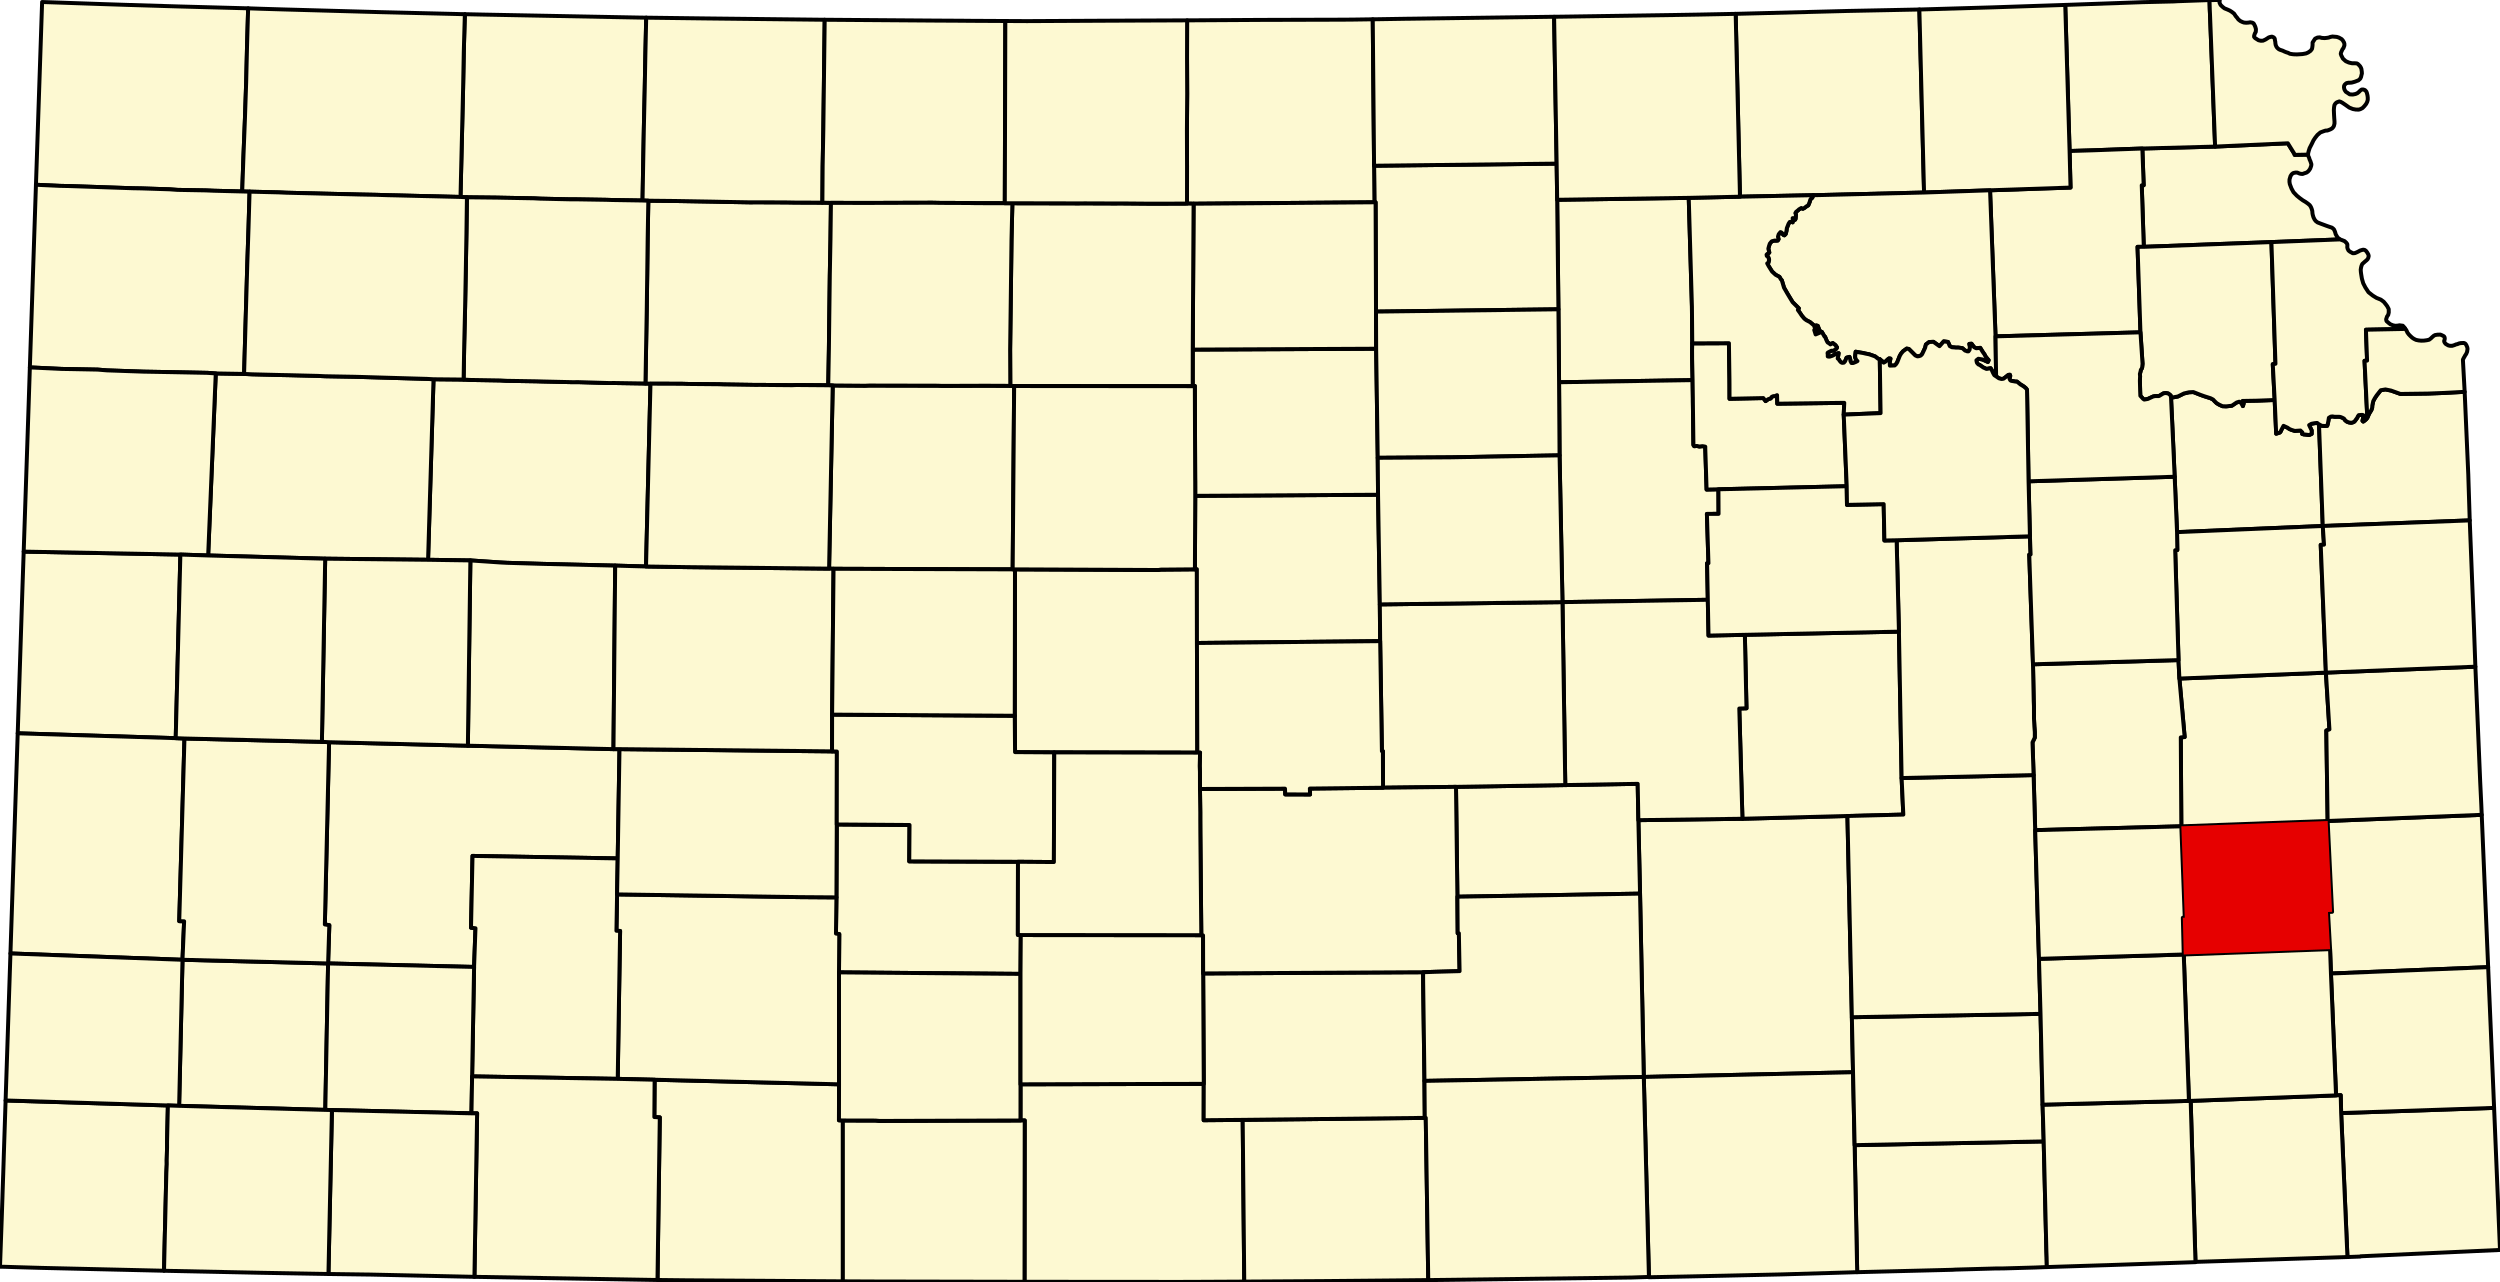
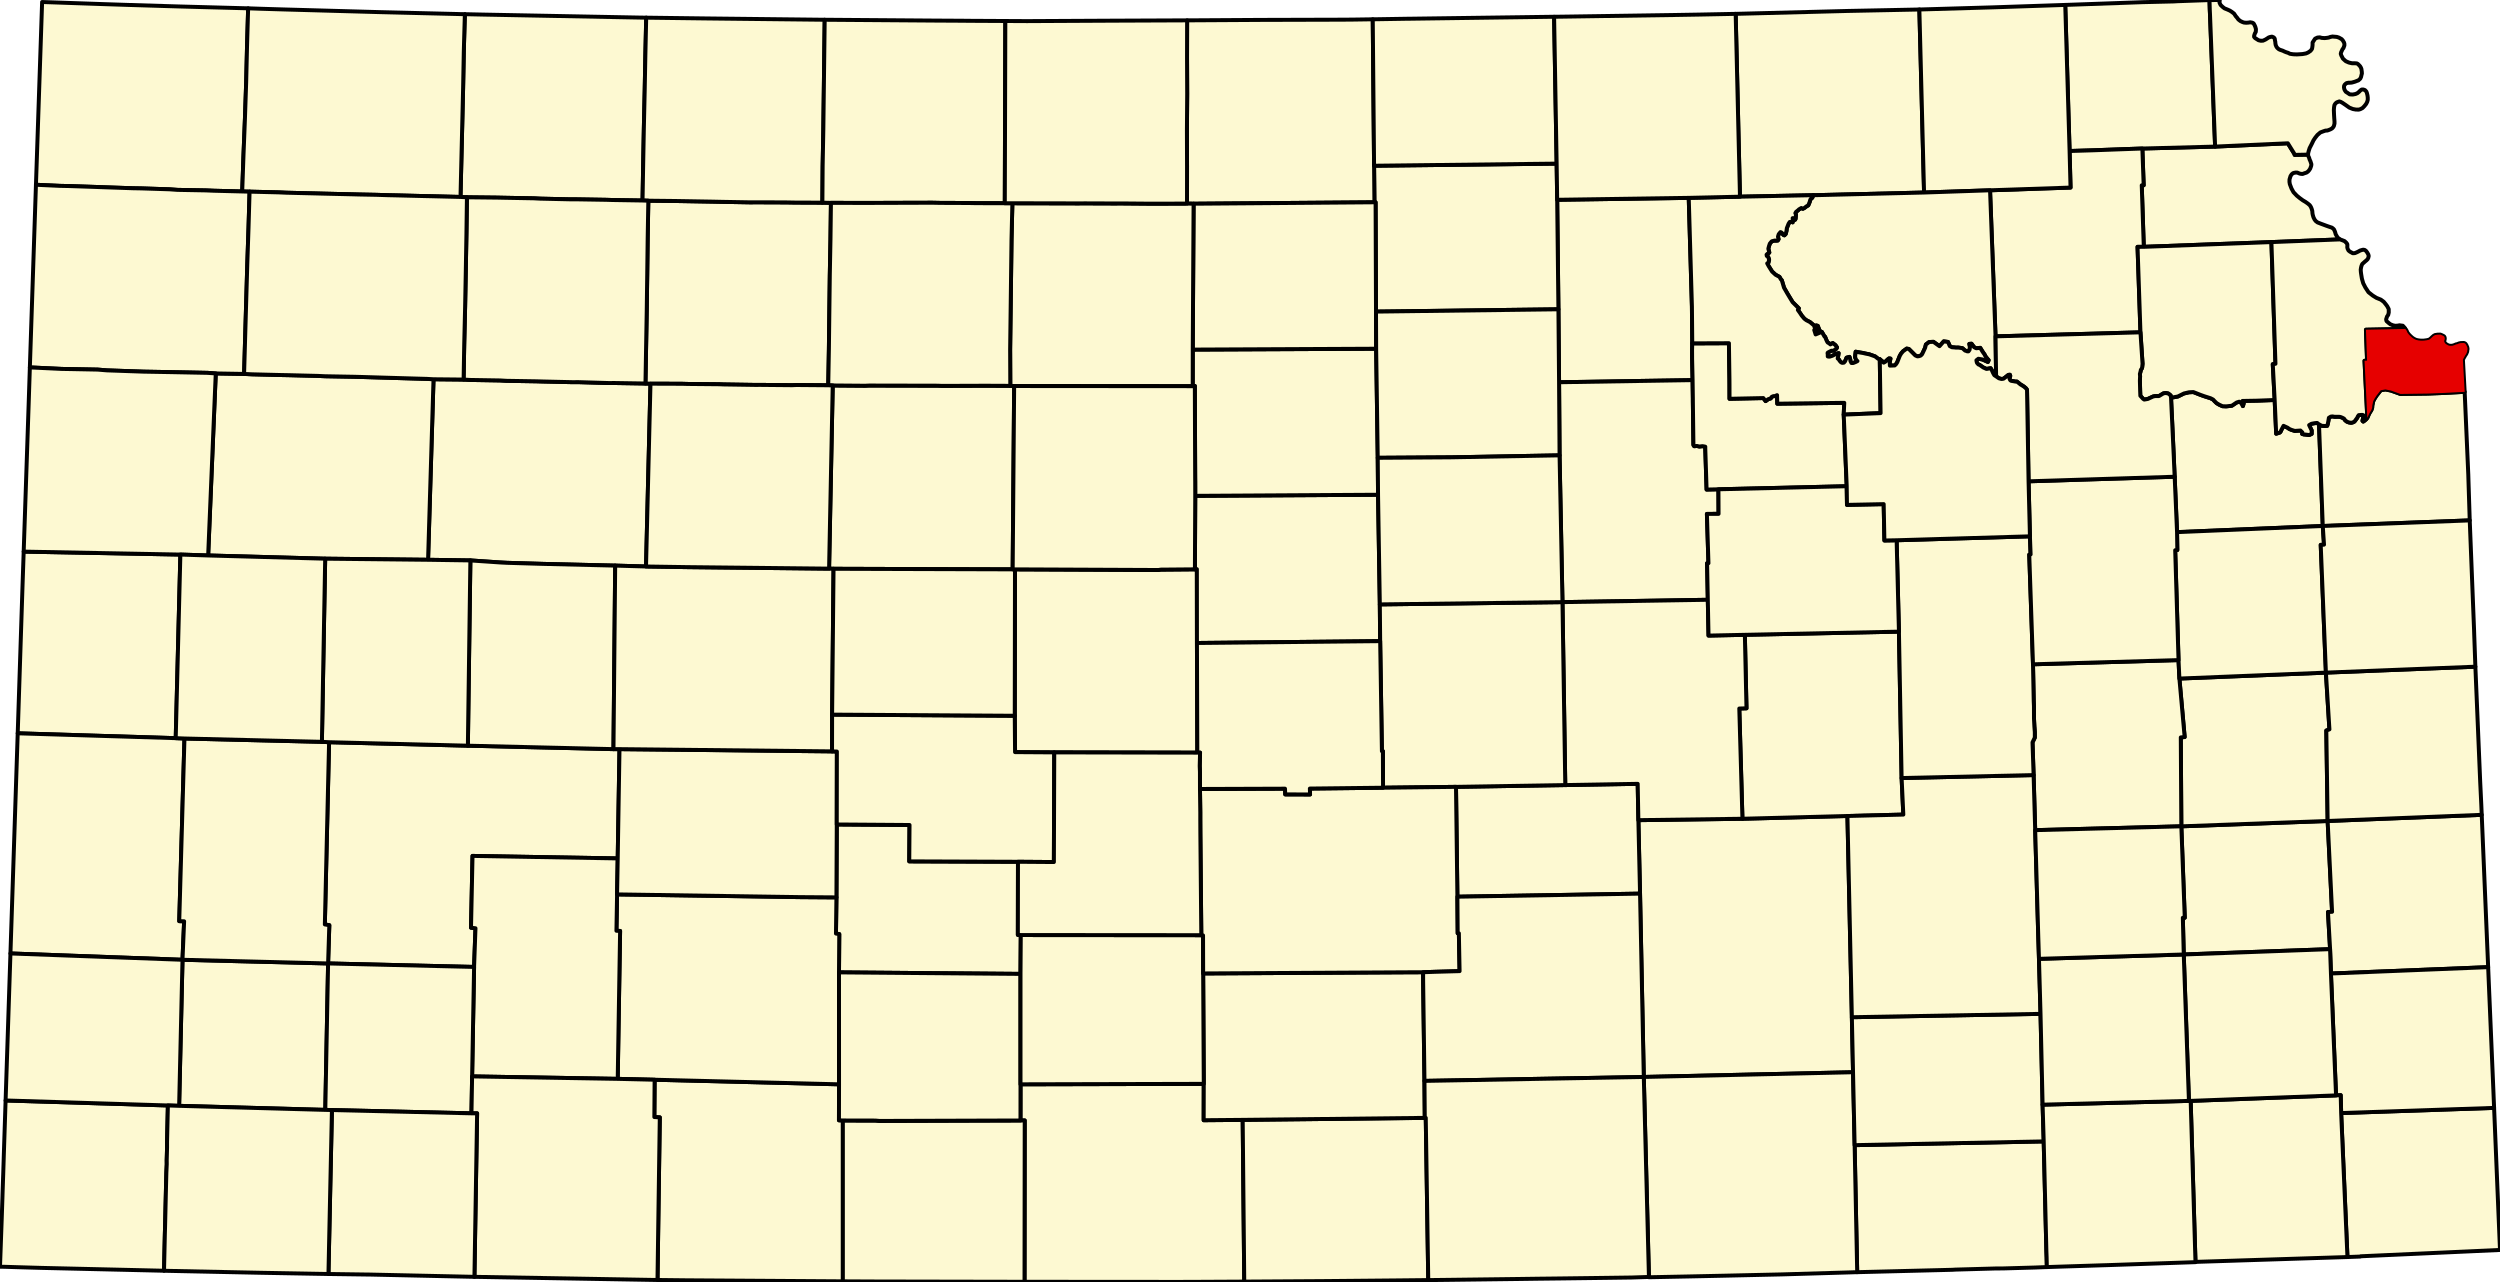
<svg xmlns="http://www.w3.org/2000/svg" xmlns:xlink="http://www.w3.org/1999/xlink" version="1.1" width="2202.33" height="1129.27" viewBox="-28565,-15756 66070,33878">
  <g stroke="black" fill="#fdf9d2" stroke-linejoin="round" stroke-width="105">
    <path id="Allen" d="M 29083,6082 l 3867,-141 117,2400 -108,6 55,971 0,10 -3867,141 -24,-971 51,0 z" />
    <path id="Anderson" d="M 29032,2177 l 3872,-157 93,1500 -82,31 35,2390 -3867,141 -14,-2350 102,-10 z" />
    <path id="Atchison" d="M 28053,-11831 l 1923,-51 1922,-87 171,276 10,30 354,-7 -1,23 27,58 15,50 21,45 12,38 13,40 -4,38 -11,34 -17,46 -28,42 -30,34 -38,27 -59,19 -47,18 -57,-6 -35,-11 -44,-19 -41,-2 -46,8 -28,9 -36,30 -30,46 -27,90 -1,65 10,60 43,113 54,99 32,33 55,58 77,63 82,60 69,41 65,46 47,39 31,46 21,50 17,59 5,65 8,40 19,64 29,58 31,40 47,36 87,34 159,59 72,25 61,20 34,26 23,24 17,39 13,34 13,50 30,53 26,40 29,22 27,23 -1810,71 -3373,125 -54,-1626 51,-1 z" />
    <path id="Barber" d="M -1595,12900 l 4843,-12 -2,961 1031,-9 41,4274 -1354,7 -404,1 -4049,-3 5,-4264 -112,1 z" />
    <path id="Barton" d="M 3014,-710 l 52,-5 2,1952 10,2898 -3781,-7 -1036,-7 -8,-961 6,-3869 3791,17 62,-10 z" />
    <path id="Bourbon" d="M 32950,5941 l 4072,-163 170,4026 -4155,168 -23,-644 0,-10 -55,-971 108,-6 z" />
    <path id="Brown" d="M 29828,-15754 l 7,247 6,131 135,3494 -1923,51 -508,18 -789,29 -626,19 -115,-3861 2056,-73 809,-19 98,-6 z" />
    <path id="Butler" d="M 20259,5809 l 117,5318 31,1454 -5530,125 -99,-4845 -44,-1942 2750,-37 z" />
    <path id="Chase" d="M 17548,1021 l 4072,-84 71,3869 45,966 -1477,37 -2775,73 -83,-2913 190,-6 z" />
    <path id="Chautauqua" d="M 20449,14508 l 4997,-99 71,2899 6,161 6,261 -82,3 -231,9 -841,24 -195,1 -1067,30 -82,5 -313,8 -205,5 -1996,50 z" />
    <path id="Cherokee" d="M 33307,13660 l 4042,-137 129,3105 27,650 -2139,97 -1544,70 -5,7 -343,13 -1,-8 z" />
    <path id="Cheyenne" d="M -27452,-15703 l 1599,55 704,23 1327,40 666,18 1149,31 -29,994 -23,956 -33,972 -38,962 -34,956 -748,-19 -211,-9 -754,-14 -210,-15 -743,-24 -221,-4 -733,-25 -241,-9 -718,-24 -241,-5 -631,-29 2,-55 z" />
    <path id="Clark" d="M -11265,12779 l 4874,121 -2,951 103,5 0,4251 -4104,-27 -14,0 -781,-9 61,-4297 -144,-9 z" />
    <path id="Clay" d="M 12588,-10476 l 3477,-51 84,2869 9,976 -5,177 1,166 0,55 13,574 -3529,56 -17,-1928 z" />
    <path id="Cloud" d="M 7749,-11376 l 4825,-56 14,956 33,2894 -4821,61 -11,-2889 -31,0 z" />
    <path id="Coffey" d="M 25163,1800 l 3846,-111 23,488 139,1545 -102,10 14,2350 -3862,101 -42,-1455 -29,-865 61,-126 0,-146 -11,-141 -11,-216 -1,-327 -6,-136 z" />
    <path id="Comanche" d="M -6290,13856 l 862,2 107,10 3725,-12 112,-1 -5,4264 -3560,-7 -455,-1 -786,-4 z" />
    <path id="Cowley" d="M 20407,12581 l 42,1927 68,3357 -116,3 -20,1 -1864,55 -1563,35 -892,19 -1049,21 0,-8 -136,-5285 z" />
    <path id="Crawford" d="M 33037,9972 l 4155,-168 9,219 8,193 120,2819 8,202 12,286 -4042,137 -12,-473 -123,6 z" />
    <path id="Decatur" d="M -11602,-15291 l 115,2 -22,981 -18,951 -22,977 -18,962 -17,961 -790,-13 -164,-5 -795,-13 -164,0 -790,-18 -174,-9 -769,-14 -195,-4 -800,-9 -170,-9 23,-962 23,-951 23,-967 18,-961 28,-989 465,10 4190,80 z" />
    <path id="Dickinson" d="M 12638,-5654 l 3529,-56 7,493 0,70 15,1153 21,30 72,-6 66,15 77,-10 36,5 41,9 0,46 35,1087 313,-7 3,649 -308,2 41,1303 -36,0 19,966 -3841,62 -77,-3879 z" />
    <path id="Doniphan" d="M 29828,-15754 l 271,-2 -8,68 30,63 52,50 51,40 75,30 69,31 52,34 57,44 45,68 37,43 31,43 54,42 54,26 41,14 58,5 61,-4 46,-8 57,11 32,18 24,44 20,43 10,35 8,30 -2,41 -3,35 -17,25 -16,41 -10,35 0,28 29,34 38,23 48,31 60,14 59,-2 64,-29 45,-28 42,-28 42,-14 46,-8 48,22 23,30 8,54 7,30 3,40 8,45 19,44 23,33 41,35 34,16 43,14 31,11 36,18 54,22 44,13 51,26 56,9 41,5 89,3 144,-9 95,-17 57,-25 63,-44 37,-48 8,-36 7,-51 2,-45 -1,-39 26,-39 40,-62 62,-30 61,-6 57,15 21,1 51,4 56,-6 52,-8 45,-17 57,-11 51,5 61,5 58,19 71,40 31,35 31,53 10,33 1,45 -11,30 -15,41 -24,30 -21,45 -16,36 -10,40 17,48 20,37 20,41 40,37 38,33 46,20 31,14 41,10 46,10 77,0 51,4 26,15 31,30 26,28 23,39 13,34 2,15 8,55 3,50 -12,46 -10,45 -21,46 -33,30 -19,17 -29,9 -51,21 -47,14 -49,13 -48,3 -36,0 -51,11 -26,20 -25,25 -14,30 -2,41 8,40 12,29 29,44 19,12 31,20 53,36 80,4 73,-14 50,-22 48,-40 29,-31 36,-25 41,-1 46,16 36,39 16,43 15,65 6,53 0,56 -15,55 -28,55 -47,59 -48,49 -56,29 -44,13 -79,-2 -77,-14 -94,-38 -103,-73 -80,-54 -44,-24 -36,-12 -51,18 -28,14 -30,31 -21,35 -10,60 -5,71 5,123 6,101 6,73 0,60 -15,61 -16,30 -33,37 -43,24 -42,17 -40,14 -51,3 -56,19 -77,29 -77,66 -61,76 -45,68 -45,94 -57,111 -27,87 -13,59 0,25 -354,7 -10,-30 -171,-276 -1922,87 -135,-3494 -6,-131 z" />
    <path id="Douglas" d="M 28811,-5245 l 179,-32 164,-81 133,-31 113,-6 190,75 98,35 169,54 67,35 36,40 57,55 67,40 87,40 98,4 148,-16 128,-86 67,-21 51,30 21,25 26,61 20,-66 0,-15 -31,-55 384,-7 467,-18 40,891 97,-31 20,-25 21,-46 56,-106 108,50 41,30 56,25 93,29 149,-10 51,50 -5,40 52,15 20,0 113,14 66,-31 0,-90 -67,-141 61,-35 82,-16 46,-5 26,0 15,15 31,20 99,2687 -3851,162 -63,-1464 -17,-372 -6,-151 z" />
    <path id="Edwards" d="M -6451,6033 l 1923,14 -7,961 2873,11 -3,1932 77,4 -7,1027 -4797,-40 7,-1012 -87,-14 12,-956 z" />
    <path id="Elk" d="M 20376,11127 l 4986,-89 55,2400 29,971 -4997,99 -42,-1927 z" />
    <path id="Ellis" d="M -1865,-5559 l 102,5 -39,4845 -4734,-15 -118,-4 96,-4841 856,7 108,-5 857,2 102,0 857,2 107,5 867,-3 277,-1 z" />
    <path id="Ellsworth" d="M 3023,-2652 l 4831,-29 47,2898 9,971 -4842,49 -2,-1952 -52,5 z" />
    <path id="Finney" d="M -19868,3859 l 3668,92 3848,91 159,0 -47,2888 -3837,-66 -40,1897 118,15 -37,1022 -3858,-92 32,-1011 -118,-20 z" />
    <path id="Ford" d="M -12257,7881 l 4843,72 954,7 -12,956 87,14 -7,1012 1,2958 -4874,-121 -975,-23 63,-3909 -97,-5 z" />
    <path id="Franklin" d="M 28970,-1693 l 3851,-162 33,493 -87,6 137,3376 -3872,157 -23,-488 -88,-2903 56,-6 z" />
    <path id="Geary" d="M 16167,-5710 l -13,-574 0,-55 -1,-166 5,-177 328,-1 92,-1 134,0 415,-2 14,956 1,146 1,367 893,-19 61,80 67,-50 67,-21 10,-15 15,-25 46,-20 41,-1 56,-25 6,226 1770,-23 -14,312 79,1892 -3390,81 -313,7 -35,-1087 0,-46 -41,-9 -36,-5 -77,10 -66,-15 -72,6 -21,-30 -15,-1153 0,-70 z" />
    <path id="Gove" d="M -17108,-5733 l 795,8 169,10 795,13 169,10 795,13 169,5 785,18 154,-1 805,24 149,-1 816,13 133,5 -118,4831 -815,-23 -1919,-46 -944,-28 -174,-9 -790,-54 -1118,-17 z" />
    <path id="Graham" d="M -6831,-10400 l 226,5 -12,961 -18,951 -12,972 -12,976 -17,961 -841,-7 -113,5 -851,-8 -118,1 -842,-13 -118,-5 -835,-8 -144,-4 -836,-3 -133,-5 17,-961 17,-971 13,-962 12,-961 17,-976 729,8 241,4 743,13 231,5 733,13 231,-1 733,3 226,4 z" />
    <path id="Grant" d="M -23742,9609 l 3848,97 -74,3870 -3863,-107 z" />
    <path id="Gray" d="M -12257,7881 l -17,961 97,5 -63,3909 -3848,-65 52,-2893 37,-1022 -118,-15 40,-1897 3837,66 z" />
    <path id="Greeley" d="M -27939,-1178 l 4141,78 -123,4852 -4176,-128 2,-55 125,-3842 z" />
    <path id="Greenwood" d="M 25179,4728 l 42,1455 82,2832 6,186 12,383 41,1454 -4986,89 -117,-5318 1477,-37 -45,-966 z" />
    <path id="Hamilton" d="M -23921,3752 l 231,9 -138,4827 129,4 -43,1017 -4547,-167 192,-5818 z" />
    <path id="Harper" d="M 4277,13840 l 4812,-53 26,-1 66,4288 -860,9 -1382,13 -557,5 -1893,12 -171,1 z" />
    <path id="Harvey" d="M 9914,5039 l 2888,-47 1914,-33 18,960 44,1942 -4827,81 z" />
    <path id="Haskell" d="M -19894,9706 l 3858,92 -52,2893 -17,976 -3688,-87 -175,-4 z" />
    <path id="Hodgeman" d="M -12193,4042 l 5617,59 128,5 -3,1927 -9,1927 -954,-7 -4843,-72 17,-951 z" />
    <path id="Jackson" d="M 26130,-11765 l 626,-19 789,-29 508,-18 35,971 -51,1 54,1626 -165,1 77,2259 -3830,106 -145,-3860 2127,-72 z" />
    <path id="Jefferson" d="M 28091,-9233 l 3373,-125 107,3216 -71,11 50,946 -467,18 -384,7 31,55 0,15 -20,66 -26,-61 -21,-25 -51,-30 -67,21 -128,86 -148,16 -98,-4 -87,-40 -67,-40 -57,-55 -36,-40 -67,-35 -169,-54 -98,-35 -190,-75 -113,6 -133,31 -164,81 -179,32 -10,-61 -62,-50 -67,-14 -62,10 -117,71 -103,1 -51,10 -143,66 -93,16 -30,-20 -73,-80 -5,-121 -7,-277 5,-116 -5,-65 10,-35 10,-41 5,-30 25,-35 10,-31 10,-95 -55,-831 -77,-2259 z" />
    <path id="Jewell" d="M 4764,-15230 l 2101,-6 303,-2 546,-8 35,3870 9,966 -4779,38 -174,-4 1,-971 -3,-957 7,-971 -4,-962 2,-981 z" />
    <path id="Johnson" d="M 33998,-4716 l 51,-111 21,-35 35,-56 21,-60 4,-61 25,-116 41,-76 46,-70 71,-91 41,-51 123,-21 149,30 164,59 83,30 728,-10 436,-17 534,-29 2,43 94,2148 4,135 34,1072 -3884,148 -99,-2687 72,39 82,5 62,-5 15,-46 15,-75 15,-91 51,-31 46,-5 52,10 112,-1 42,5 51,20 46,25 31,45 46,35 52,20 61,10 41,-11 41,-20 26,-31 20,-30 31,-40 15,-36 25,-35 62,-5 41,-1 36,20 -25,66 -15,70 20,20 36,-25 41,-35 z" />
    <path id="Kearny" d="M -20058,3849 l 190,10 -112,4816 118,20 -32,1011 -3848,-97 43,-1017 -129,-4 138,-4827 z" />
    <path id="Kingman" d="M 3232,9970 l 5510,-31 303,-1 1,251 35,2621 8,977 -4812,53 -1031,9 2,-961 z" />
    <path id="Kiowa" d="M -6392,9942 l 4797,40 0,2918 -1,956 -3725,12 -107,-10 -862,-2 -103,-5 2,-951 z" />
    <path id="Labette" d="M 33172,13193 l 123,-6 12,473 166,3797 1,8 -2919,93 -57,2 -1041,33 -127,-4255 z" />
    <path id="Lane" d="M -16134,-945 l 790,54 174,9 944,28 1919,46 -45,4850 -3848,-91 z" />
    <path id="Leavenworth" d="M 31464,-9358 l 1810,-71 46,15 39,15 38,15 43,40 30,40 1,44 -2,40 8,35 24,49 41,33 34,17 8,5 30,18 56,-4 52,-22 38,-19 49,-27 50,-15 31,-7 41,7 37,29 30,42 27,48 10,40 -12,52 -18,34 -31,31 -32,26 -39,35 -34,30 -12,20 -15,40 -10,41 -8,54 4,60 9,65 6,37 12,73 35,123 57,111 82,125 114,90 97,60 116,47 76,56 51,62 41,55 40,76 1,90 -15,65 -30,41 -25,76 10,45 53,46 50,39 73,29 62,11 62,-5 45,-8 52,7 34,4 20,22 27,28 20,35 -1041,21 30,816 -67,5 73,1505 -30,41 -41,35 -36,25 -20,-20 15,-70 25,-66 -36,-20 -41,1 -62,5 -25,35 -15,36 -31,40 -20,30 -26,31 -41,20 -41,11 -61,-10 -52,-20 -46,-35 -31,-45 -46,-25 -51,-20 -42,-5 -112,1 -52,-10 -46,5 -51,31 -15,91 -15,75 -15,46 -62,5 -82,-5 -72,-39 -31,-20 -15,-15 -26,0 -46,5 -82,16 -61,35 67,141 0,90 -66,31 -113,-14 -20,0 -52,-15 5,-40 -51,-50 -149,10 -93,-29 -56,-25 -41,-30 -108,-50 -56,106 -21,46 -20,25 -97,31 -40,-891 -50,-946 71,-11 z" />
    <path id="Lincoln" d="M 2957,-6517 l 4847,-23 42,2883 8,976 -4831,29 -1,-368 -1,-105 -9,-2431 -56,6 z" />
    <path id="Linn" d="M 32904,2020 l 3950,-157 128,3054 29,603 11,258 -4072,163 -35,-2390 82,-31 z" />
    <path id="Logan" d="M -22863,-5887 l 749,13 210,10 759,19 211,4 764,19 195,9 764,14 190,5 769,23 969,28 175,10 -144,4771 -2719,-29 -3093,-85 z" />
    <path id="Lyon" d="M 25082,-1582 l 18,478 -36,6 99,2898 19,971 6,136 1,327 11,216 11,141 0,146 -61,126 29,865 -3488,78 -71,-3869 -61,-2415 z" />
    <path id="Marion" d="M 12728,157 l 3841,-62 19,946 960,-20 43,1942 -190,6 83,2913 -2750,37 -18,-960 -1914,33 z" />
    <path id="Marshall" d="M 17305,-15390 l 2899,-75 31,-1 1925,-39 124,4837 -2866,70 -61,0 -31,1 -1907,39 z" />
    <path id="McPherson" d="M 7901,217 l 4827,-60 74,4835 -2888,47 -1928,23 -4,-966 -26,0 -46,-2908 z" />
    <path id="Meade" d="M -16088,12691 l 3848,65 975,23 -7,986 144,9 -61,4297 -158,-2 -4680,-81 71,-4321 -149,0 z" />
    <path id="Miami" d="M 32821,-1855 l 3884,-148 115,2905 3,95 31,866 -3950,157 -137,-3376 87,-6 z" />
    <path id="Mitchell" d="M 2979,-10372 l 4779,-38 31,0 11,2889 4,981 -4847,23 z" />
    <path id="Montgomery" d="M 29284,13338 l 46,0 127,4255 1,7 -2210,75 -146,5 -106,3 -1134,36 -325,11 -8,0 -6,-261 -6,-161 -71,-2899 -29,-971 z" />
    <path id="Morris" d="M 16850,-2825 l 3390,-81 7,493 970,-20 19,961 323,-6 61,2415 -4072,84 -960,20 -19,-946 -19,-966 36,0 -41,-1303 308,-2 z" />
    <path id="Morton" d="M -28417,13327 l 4289,132 -22,962 0,161 -9,322 1,105 -10,222 -9,352 -26,1102 -5,167 -22,975 -3229,-75 -624,-18 -355,-11 -122,-2 -5,0 47,-1308 17,-509 5,-161 11,-327 5,-141 11,-347 4,-136 z" />
    <path id="Nemaha" d="M 24107,-15562 l 87,-3 1821,-61 115,3861 25,966 -2127,72 -1744,59 -124,-4837 z" />
    <path id="Neosho" d="M 29147,9469 l 3867,-141 23,644 135,3221 -3842,145 -46,0 z" />
    <path id="Ness" d="M -12307,-808 l 815,23 1108,17 3730,40 118,4 -38,3854 -2,971 -5617,-59 -159,0 z" />
    <path id="Norton" d="M -6783,-15234 l 13,0 -12,978 -12,957 -12,966 -18,962 -7,971 -733,-3 -226,-4 -733,-3 -231,1 -733,-13 -231,-5 -743,-13 -241,-4 -729,-8 -153,-5 17,-961 18,-962 22,-977 18,-951 22,-981 1561,20 z" />
    <path id="Osage" d="M 25046,-3036 l 3861,-121 63,1464 7,473 -56,6 88,2903 -3846,111 -99,-2898 36,-6 -18,-478 z" />
    <path id="Osborne" d="M -1810,-10385 l 779,2 159,0 800,2 179,-1 790,3 159,-1 805,7 154,0 790,-3 174,4 -22,3855 -1,967 -4719,-4 -102,-5 -4,-966 12,-956 12,-966 12,-967 z" />
    <path id="Ottawa" d="M 7800,-7521 l 4821,-61 17,1928 13,1932 -2872,52 -1933,13 -42,-2883 z" />
    <path id="Pawnee" d="M -6574,3130 l 4827,30 8,961 1036,7 -10,2898 -949,-7 -2873,-11 7,-961 -1923,-14 3,-1927 -128,-5 z" />
    <path id="Phillips" d="M -6770,-15234 l 2930,22 711,4 171,2 962,5 -14,4816 -764,-2 -190,-4 -759,-3 -200,-4 -754,2 -215,1 -739,2 -220,0 -754,-2 -226,-5 7,-971 18,-962 12,-966 12,-957 z" />
    <path id="Pottawatomie" d="M 22284,-10668 l 1744,-59 145,3860 15,1057 -47,-30 -31,-55 -36,-80 -31,-50 -108,20 -87,-40 -92,-65 -36,-14 -37,-41 -10,-35 -5,-35 51,-40 108,19 144,65 20,-46 -36,-40 -31,-40 -16,-20 -25,-50 -52,-75 -62,-101 -108,11 -56,-30 -67,-90 -57,5 16,81 -10,75 -30,41 -31,0 -36,-15 -21,-5 -72,-65 -108,-15 -61,1 -41,-5 -67,-5 -56,-30 -47,-110 -113,-15 -112,127 -160,-115 -113,5 -86,66 -21,86 -30,65 -31,66 -20,40 -36,36 -46,15 -41,5 -56,-25 -170,-170 -57,-10 -97,71 -51,61 -35,60 -66,167 -31,50 -36,36 -128,5 -5,-90 20,-96 -36,-5 -16,10 -56,51 -25,25 -46,26 -36,-35 -67,-55 -47,-15 -77,-60 -154,-55 -97,-19 -62,-15 -92,-15 -108,-20 -10,81 -5,66 21,50 15,30 26,20 -36,20 -76,31 -47,0 -26,-50 -5,-40 -21,-71 -77,21 -40,96 -31,35 -36,5 -10,0 -31,-15 -36,-40 -20,-35 -31,-25 15,-76 10,-65 -67,20 -102,51 -67,21 -25,0 -26,-5 0,-50 -6,-41 5,-10 98,-51 56,0 72,-51 20,-35 -41,-60 -72,-55 -62,35 -36,-30 -36,-20 -15,-25 -26,-55 -16,-45 -15,-30 -10,0 -73,-126 -164,67 -36,-116 144,9 -11,-15 -41,-105 -41,-10 10,45 26,20 -61,31 -32,-96 -108,-90 -97,-50 -52,-40 -67,-80 -46,-70 -57,-80 26,-41 -165,-165 -83,-136 -57,-95 -87,-151 -58,-196 -25,-25 -37,-65 -102,-55 -93,-85 -88,-140 -41,-76 30,-15 21,-81 -26,-75 -26,-20 -10,-5 -6,-35 26,-25 20,-11 6,0 20,-20 -10,-45 -16,-55 20,-76 20,-60 51,-61 82,-21 26,5 51,-5 21,-35 -16,-66 20,-65 46,-56 26,10 26,25 20,35 31,15 36,-35 20,-81 10,-75 46,-116 30,-46 51,-5 26,15 5,-66 -5,-45 15,0 26,30 20,15 16,-25 5,-50 4,-46 0,-30 -15,-25 20,-35 51,-41 26,-25 61,-36 41,20 46,-25 46,-36 51,-30 36,-86 20,-70 51,-46 26,-66 61,0 z" />
    <path id="Pratt" d="M -1588,8955 l 4771,4 46,5 3,1006 16,2918 -4843,12 0,-2918 z" />
    <path id="Rawlins" d="M -22007,-15536 l 353,12 600,18 2548,71 2057,50 24,1 145,3 -28,989 -18,961 -23,967 -23,951 -23,962 -769,-19 -184,-4 -765,-19 -189,-4 -313,-10 -467,-9 -184,-5 -770,-18 -189,-5 -775,-19 -200,-9 -769,-19 -195,-5 34,-956 38,-962 33,-972 23,-956 z" />
    <path id="Reno" d="M 7986,5062 l 1928,-23 37,2903 8,966 31,0 19,1001 -651,18 -313,11 -303,1 -5510,31 -3,-1006 -46,-5 -25,-2687 -2,-392 0,-171 -8,-614 2247,-8 6,151 656,2 -5,-156 z" />
    <path id="Republic" d="M 12486,-15313 l 21,0 67,3881 -4825,56 -35,-3870 926,-15 32,0 z" />
    <path id="Rice" d="M 3068,1237 l 4842,-49 46,2908 26,0 4,966 -1934,22 5,156 -656,-2 -6,-151 -2247,8 -1,-452 -6,-156 9,-353 -72,1 z" />
    <path id="Riley" d="M 16065,-10527 l 1354,-31 1907,-39 31,-1 -26,66 -51,46 -20,70 -36,86 -51,30 -46,36 -46,25 -41,-20 -61,36 -26,25 -51,41 -20,35 15,25 0,30 -4,46 -5,50 -16,25 -20,-15 -26,-30 -15,0 5,45 -5,66 -26,-15 -51,5 -30,46 -46,116 -10,75 -20,81 -36,35 -31,-15 -20,-35 -26,-25 -26,-10 -46,56 -20,65 16,66 -21,35 -51,5 -26,-5 -82,21 -51,61 -20,60 -20,76 16,55 10,45 -20,20 -6,0 -20,11 -26,25 6,35 10,5 26,20 26,75 -21,81 -30,15 41,76 88,140 93,85 102,55 37,65 25,25 58,196 87,151 57,95 83,136 165,165 -26,41 57,80 46,70 67,80 52,40 97,50 108,90 32,96 61,-31 -26,-20 -10,-45 41,10 41,105 11,15 -144,-9 36,116 164,-67 73,126 10,0 15,30 16,45 26,55 15,25 36,20 36,30 62,-35 72,55 41,60 -20,35 -72,51 -56,0 -98,51 -5,10 6,41 0,50 26,5 25,0 67,-21 102,-51 67,-20 -10,65 -15,76 31,25 20,35 36,40 31,15 10,0 36,-5 31,-35 40,-96 77,-21 21,71 5,40 26,50 47,0 76,-31 36,-20 -26,-20 -15,-30 -21,-50 5,-66 10,-81 108,20 92,15 62,15 97,19 154,55 77,60 47,15 21,1424 -974,40 14,-312 -1770,23 -6,-226 -56,25 -41,1 -46,20 -15,25 -10,15 -67,21 -67,50 -61,-80 -893,19 -1,-367 -1,-146 -14,-956 -415,2 -134,0 -92,1 -328,1 -9,-976 z" />
    <path id="Rooks" d="M -2010,-10385 l 200,0 -23,971 -12,967 -12,966 -12,956 4,966 -662,-3 -277,1 -867,3 -107,-5 -857,-2 -102,0 -857,-2 -108,5 -856,-7 -118,-5 17,-961 12,-976 12,-972 18,-951 12,-961 754,2 220,0 739,-2 215,-1 754,-2 200,4 759,3 190,4 z" />
    <path id="Rush" d="M -1802,-709 l 61,0 -6,3869 -4827,-30 38,-3854 z" />
    <path id="Russell" d="M -1763,-5554 l 4719,4 56,-6 9,2431 1,105 1,368 -9,1942 -902,8 -62,10 -3791,-17 -61,0 z" />
    <path id="Saline" d="M 7846,-3657 l 1933,-13 2872,-52 77,3879 -4827,60 -47,-2898 z" />
    <path id="Scott" d="M -17252,-962 l 1118,17 -66,4896 -3668,-92 -190,-10 87,-4840 z" />
    <path id="Sedgwick" d="M 9951,7942 l 4827,-81 99,4845 -5796,104 -35,-2621 -1,-251 313,-11 651,-18 -19,-1001 -31,0 z" />
    <path id="Seward" d="M -19793,13580 l 3688,87 149,0 -71,4321 -2763,-60 -84,-1 -1011,-14 z" />
    <path id="Shawnee" d="M 24173,-6867 l 3830,-106 55,831 -10,95 -10,31 -25,35 -5,30 -10,41 -10,35 5,65 -5,116 7,277 5,121 73,80 30,20 93,-16 143,-66 51,-10 103,-1 117,-71 62,-10 67,14 62,50 10,61 73,1565 6,151 17,372 -3861,121 -41,-2421 -26,-35 -52,-45 -46,-30 -51,-30 -42,-35 -51,-40 -36,1 -51,-10 -62,-10 -26,-15 -20,-45 15,-56 5,-15 -10,-20 0,-10 -11,0 -30,5 -57,46 -66,51 -21,5 -36,5 -56,-15 -15,-5 -72,-50 z" />
    <path id="Sheridan" d="M -16225,-10542 l 800,9 195,4 769,14 174,9 790,18 164,0 795,13 164,5 790,13 153,5 -17,976 -12,961 -13,962 -17,971 -17,961 -816,-13 -149,1 -805,-24 -154,1 -785,-18 -169,-5 -795,-13 -169,-10 -795,-13 -169,-10 17,-956 23,-966 18,-957 17,-981 z" />
    <path id="Sherman" d="M -22164,-10696 l 195,5 -28,956 -33,972 -28,961 -28,957 -28,971 -749,-13 -215,-15 -954,-19 -739,-13 -969,-34 -241,-20 -713,-14 -236,-4 -739,-35 -107,-4 161,-4828 631,29 241,5 718,24 241,9 733,25 221,4 743,24 210,15 754,14 211,9 z" />
    <path id="Smith" d="M 892,-15210 l 249,-1 1667,-7 -2,981 4,962 -7,971 3,957 -1,971 -790,3 -154,0 -805,-7 -159,1 -790,-3 -179,1 -800,-2 -159,0 -779,-2 -200,0 14,-4816 576,3 z" />
    <path id="Stafford" d="M -703,4128 l 3781,7 72,-1 -9,353 6,156 1,452 8,614 0,171 2,392 25,2687 -4771,-4 -77,-4 3,-1932 949,7 z" />
    <path id="Stanton" d="M -28289,9442 l 4547,167 -89,3860 -297,-10 -4289,-132 93,-2825 z" />
    <path id="Stevens" d="M -24128,13459 l 297,10 3863,107 175,4 -92,4333 -1788,-32 -2456,-51 -101,-3 22,-975 5,-167 26,-1102 9,-352 10,-222 -1,-105 9,-322 0,-161 z" />
    <path id="Sumner" d="M 9081,12810 l 5796,-104 136,5285 -454,15 -652,9 -1246,16 -433,5 -24,0 -650,9 -1843,23 -530,6 -66,-4288 -26,1 z" />
    <path id="Thomas" d="M -21969,-10691 l 769,19 200,9 775,19 189,5 770,18 184,5 467,9 313,10 189,4 765,19 184,4 769,19 170,9 -13,957 -17,981 -18,957 -23,966 -17,956 -795,-8 -175,-10 -969,-28 -769,-23 -190,-5 -764,-14 -195,-9 -764,-19 -211,-4 -759,-19 -210,-10 28,-971 28,-957 28,-961 33,-972 z" />
    <path id="Trego" d="M -6676,-5574 l 118,5 -96,4841 -3730,-40 -1108,-17 118,-4831 836,3 144,4 835,8 118,5 842,13 118,-1 851,8 113,-5 z" />
    <path id="Wabaunsee" d="M 21114,-6262 l 67,55 36,35 46,-26 25,-25 56,-51 16,-10 36,5 -20,96 5,90 128,-5 36,-36 31,-50 66,-167 35,-60 51,-61 97,-71 57,10 170,170 56,25 41,-5 46,-15 36,-36 20,-40 31,-66 30,-65 21,-86 86,-66 113,-5 160,115 112,-127 113,15 47,110 56,30 67,5 41,5 61,-1 108,15 72,65 21,5 36,15 31,0 30,-41 10,-75 -16,-81 57,-5 67,90 56,30 108,-11 62,101 52,75 25,50 16,20 31,40 36,40 -20,46 -144,-65 -108,-19 -51,40 5,35 10,35 37,41 36,14 92,65 87,40 108,-20 31,50 36,80 31,55 47,30 72,50 15,5 56,15 36,-5 21,-5 66,-51 57,-46 30,-5 11,0 0,10 10,20 -5,15 -15,56 20,45 26,15 62,10 51,10 36,-1 51,40 42,35 51,30 46,30 52,45 26,35 41,2421 36,1454 -3523,104 -323,6 -19,-961 -970,20 -7,-493 -79,-1892 974,-40 z" />
    <path id="Wallace" d="M -27776,-6045 l 107,4 739,35 236,4 713,14 241,20 969,34 739,13 954,19 215,15 -201,4811 -734,-24 -4141,-78 131,-3888 z" />
    <path id="Washington" d="M 12507,-15313 l 297,-4 2841,-42 707,-12 953,-19 114,4832 -1354,31 -3477,51 -14,-956 z" />
    <path id="Wichita" d="M -23798,-1100 l 734,24 3093,85 -87,4840 -3632,-88 -231,-9 z" />
    <path id="Wilson" d="M 25321,9584 l 3826,-115 137,3869 -3867,100 -55,-2400 z" />
    <path id="Woodson" d="M 25221,6183 l 3862,-101 91,2416 -51,0 24,971 -3826,115 -12,-383 -6,-186 z" />
    <path id="Wyandotte" d="M 35003,-7063 l 32,43 24,54 37,49 41,42 47,43 46,31 57,28 69,14 62,6 74,-1 77,-10 63,-14 49,-37 29,-29 43,-37 36,-20 71,-11 37,0 29,-2 43,17 56,29 15,26 5,30 -4,35 -11,25 1,25 15,31 26,30 37,22 33,18 43,9 56,0 64,-20 34,-16 42,-9 39,-17 47,-10 51,-2 20,-1 21,2 32,18 23,34 17,39 10,25 6,40 -8,46 -2,25 -25,60 -31,46 -13,25 -18,30 -25,51 3,63 43,787 -534,29 -436,17 -728,10 -83,-30 -164,-59 -149,-30 -123,21 -41,51 -71,91 -46,70 -41,76 -25,116 -4,61 -21,60 -35,56 -21,35 -51,111 -73,-1505 67,-5 -30,-816 z" />
  </g>
-   <use xlink:href="#Allen" stroke="none" fill="#E60000" />
+   <use xlink:href="#Wyandotte" stroke="none" fill="#E60000" />
</svg>
